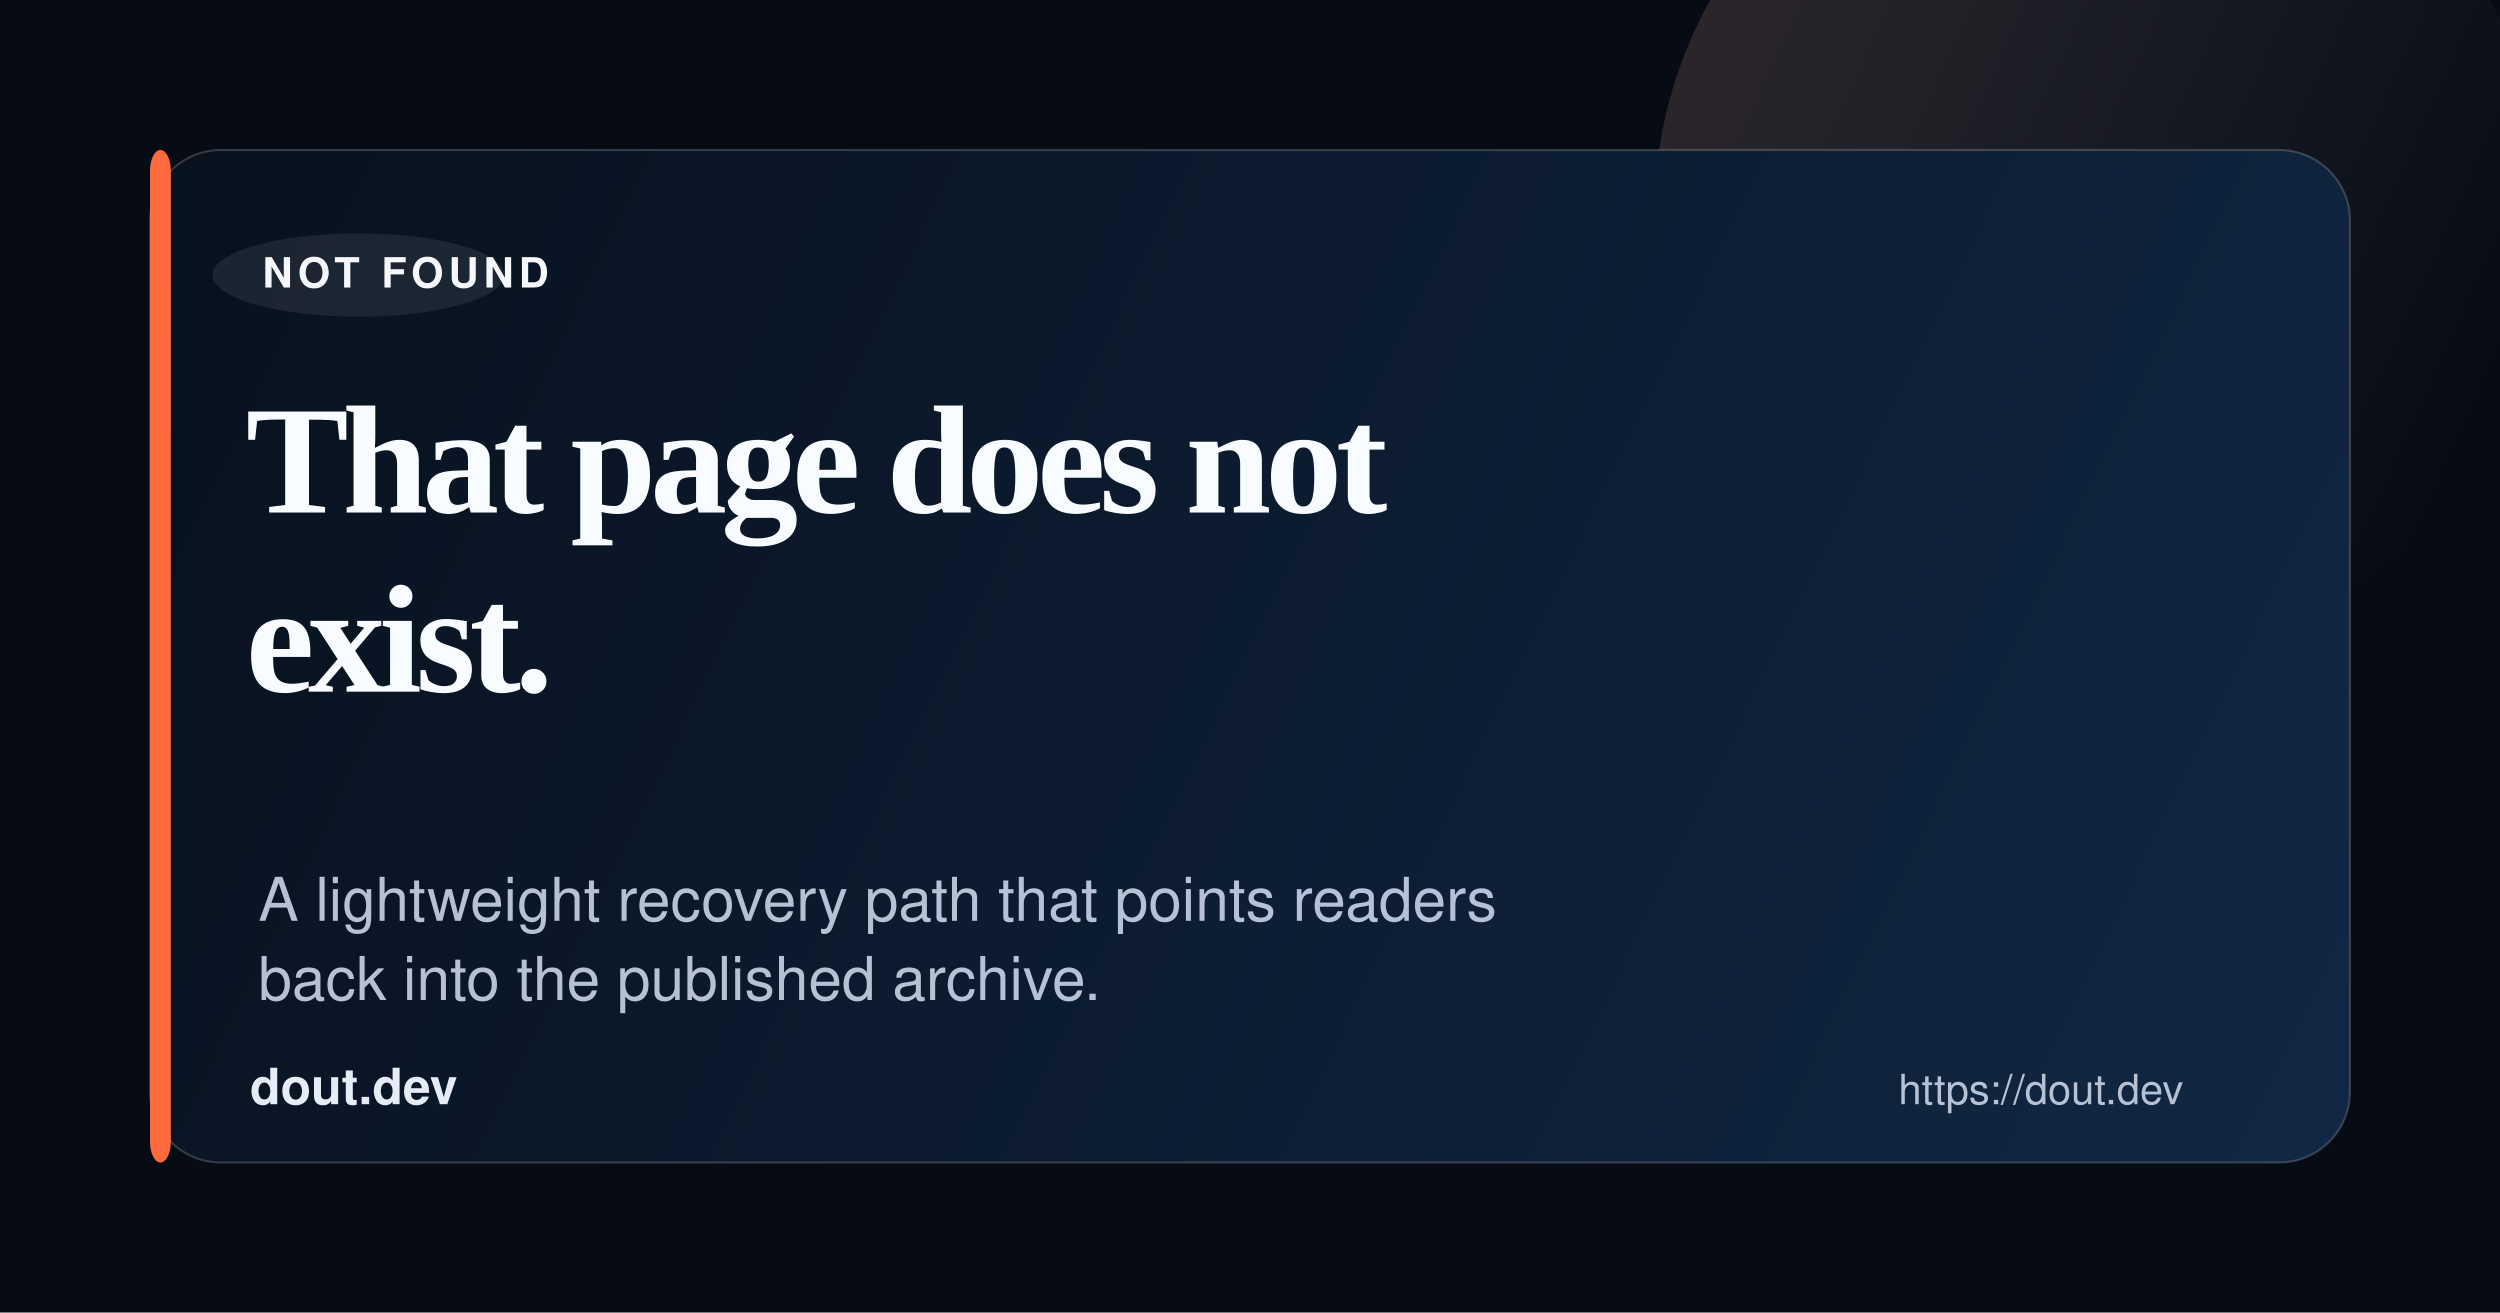
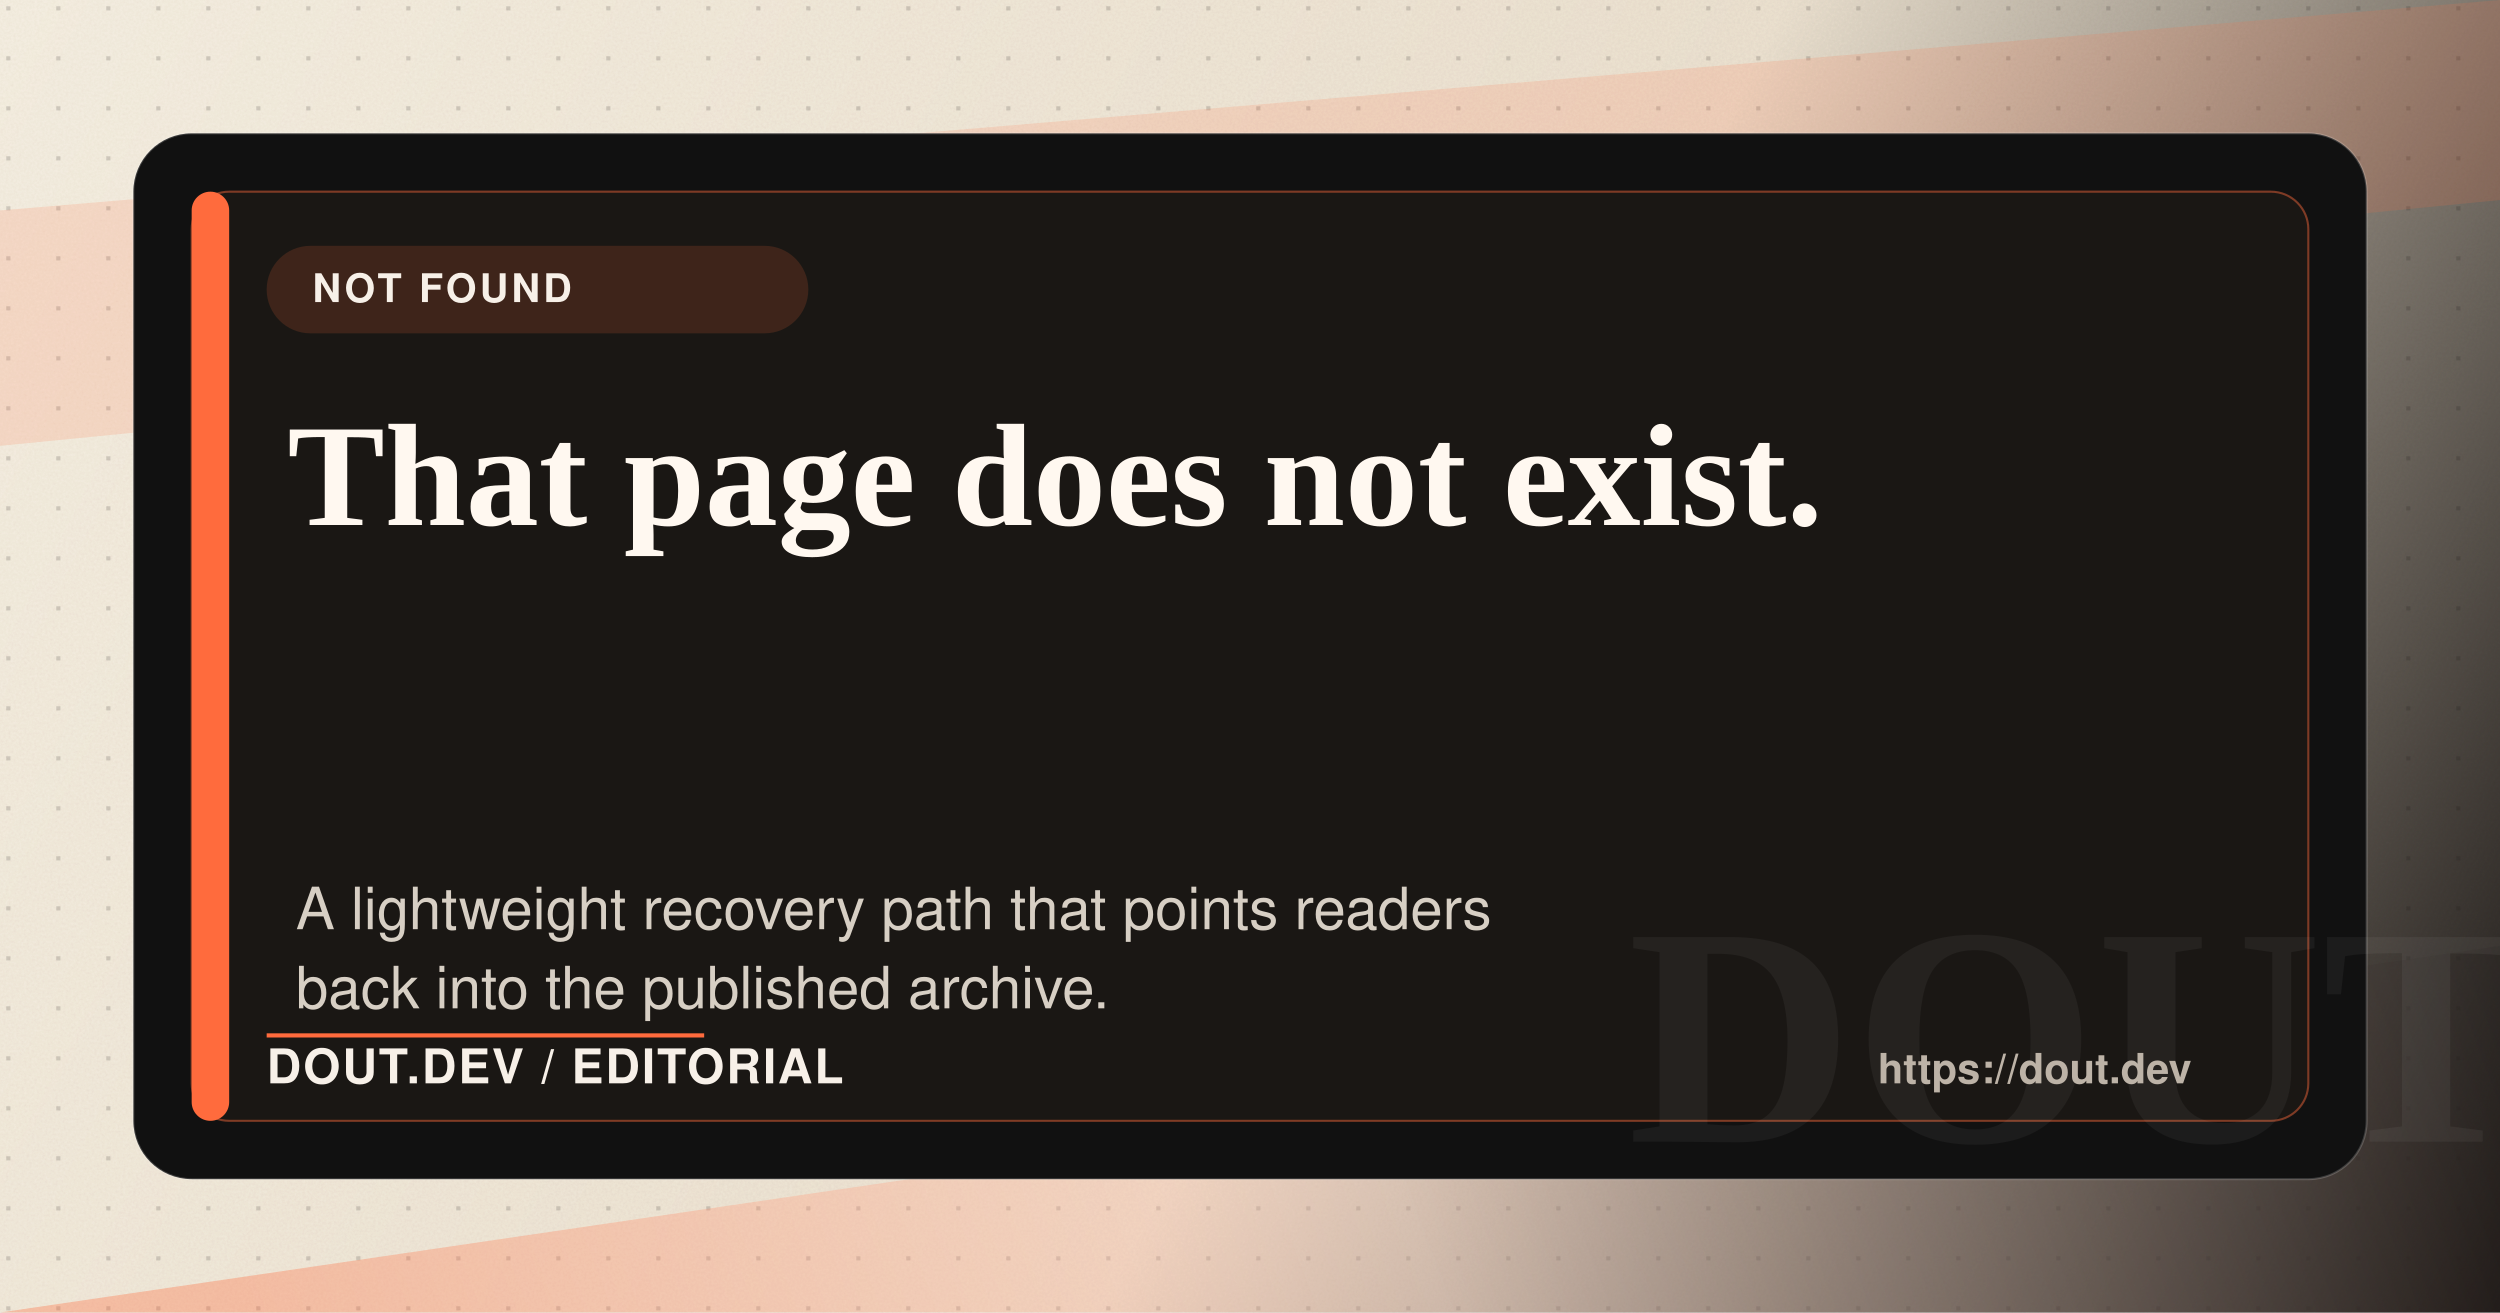
<svg xmlns="http://www.w3.org/2000/svg" width="1200" height="630" viewBox="0 0 1200 630" fill="none">
  <defs>
-     <linearGradient id="bg" x1="98" y1="72" x2="1102" y2="558" gradientUnits="userSpaceOnUse">
-       <stop stop-color="#08111E" />
-       <stop offset="1" stop-color="#112743" />
+     <filter id="paperTexture" x="0" y="0" width="100%" height="100%" color-interpolation-filters="sRGB">
+       <feTurbulence type="fractalNoise" baseFrequency="0.8" numOctaves="3" seed="17" result="noise" />
+       <feColorMatrix in="noise" type="matrix" values="0 0 0 0 0.52 0 0 0 0 0.48 0 0 0 0 0.42 0 0 0 0.08 0" />
+       <feBlend in="SourceGraphic" mode="multiply" />
+     </filter>
+     <linearGradient id="paper" x1="0" y1="0" x2="1200" y2="630" gradientUnits="userSpaceOnUse">
+       <stop stop-color="#F6EFE2" />
+       <stop offset="0.56" stop-color="#ECE2D1" />
+       <stop offset="1" stop-color="#15110F" />
    </linearGradient>
-     <linearGradient id="glow" x1="178" y1="118" x2="1046" y2="512" gradientUnits="userSpaceOnUse">
-       <stop stop-color="#ff6b3d" stop-opacity="0.34" />
-       <stop offset="1" stop-color="#FFFFFF" stop-opacity="0" />
+     <linearGradient id="accentSweep" x1="72" y1="520" x2="1128" y2="120" gradientUnits="userSpaceOnUse">
+       <stop stop-color="#ff6b3d" />
+       <stop offset="0.48" stop-color="#ffd0bf" />
+       <stop offset="1" stop-color="#111111" />
    </linearGradient>
+     <pattern id="dotGrid" width="24" height="24" patternUnits="userSpaceOnUse">
+       <rect x="3" y="3" width="2" height="2" fill="#16120F" fill-opacity="0.16" />
+     </pattern>
  </defs>
-   <rect width="1200" height="630" fill="#060B14" />
-   <circle cx="1008" cy="104" r="214" fill="url(#glow)" />
-   <rect x="72" y="72" width="1056" height="486" rx="34" fill="url(#bg)" stroke="#FFFFFF" stroke-opacity="0.18" />
-   <rect x="72" y="72" width="10" height="486" rx="10" fill="#ff6b3d" />
-   <rect x="102" y="112" width="140" height="40" rx="999" fill="#FFFFFF" fill-opacity="0.08" />
-   <text x="126" y="138" fill="#F5F7FA" font-family="Helvetica, Arial, sans-serif" font-size="20" font-weight="700" letter-spacing="0.12em">NOT FOUND</text>
-   <text x="118" y="246" fill="#F8FBFF" font-family="Georgia, Times New Roman, serif" font-size="74" font-weight="700" letter-spacing="-0.04em">
-     <tspan x="118" dy="0">That page does not</tspan>
-     <tspan x="118" dy="86">exist.</tspan>
+   <rect width="1200" height="630" fill="url(#paper)" filter="url(#paperTexture)" />
+   <rect width="1200" height="630" fill="url(#dotGrid)" />
+   <path d="M0 630 L1200 454 L1200 630 Z" fill="url(#accentSweep)" opacity="0.34" />
+   <path d="M0 101 L1200 0 L1200 96 L0 214 Z" fill="#ff6b3d" opacity="0.16" />
+   <rect x="64" y="64" width="1072" height="502" rx="28" fill="#111111" stroke="#FFFFFF" stroke-opacity="0.18" />
+   <rect x="92" y="92" width="1016" height="446" rx="18" fill="#1A1714" stroke="#ff6b3d" stroke-opacity="0.45" />
+   <rect x="92" y="92" width="18" height="446" rx="9" fill="#ff6b3d" />
+   <rect x="128" y="118" width="260" height="42" rx="21" ry="21" fill="#ff6b3d" fill-opacity="0.16" />
+   <text x="150" y="145" fill="#F7F0E8" font-family="Avenir Next, Segoe UI, Helvetica, Arial, sans-serif" font-size="19" font-weight="800" letter-spacing="0.08em">NOT FOUND</text>
+   <text x="998" y="548" text-anchor="middle" fill="#FFFFFF" fill-opacity="0.05" font-family="Georgia, Times New Roman, serif" font-size="150" font-weight="700" letter-spacing="0">DOUT</text>
+   <text x="138" y="252" fill="#FFF8F0" font-family="Georgia, Times New Roman, serif" font-size="70" font-weight="700" letter-spacing="0">
+     <tspan x="138" dy="0">That page does not exist.</tspan>
  </text>
-   <text x="124" y="442" fill="#B6C2D4" font-family="Helvetica, Arial, sans-serif" font-size="29" font-weight="400">
-     <tspan x="124" dy="0">A lightweight recovery path that points readers</tspan>
-     <tspan x="124" dy="38">back into the published archive.</tspan>
+   <text x="142" y="446" fill="#D7CFC4" font-family="Avenir Next, Segoe UI, Helvetica, Arial, sans-serif" font-size="28" font-weight="500" letter-spacing="0">
+     <tspan x="142" dy="0">A lightweight recovery path that points readers</tspan>
+     <tspan x="142" dy="38">back into the published archive.</tspan>
  </text>
-   <text x="120" y="530" fill="#E5ECF5" font-family="Helvetica, Arial, sans-serif" font-size="24" font-weight="700">dout.dev</text>
-   <text x="1048" y="530" text-anchor="end" fill="#B6C2D4" font-family="Helvetica, Arial, sans-serif" font-size="20" font-weight="400">https://dout.dev</text>
+   <rect x="128" y="496" width="210" height="2" fill="#ff6b3d" />
+   <text x="128" y="520" fill="#F7F0E8" font-family="Avenir Next, Segoe UI, Helvetica, Arial, sans-serif" font-size="23" font-weight="800" letter-spacing="0.04em">DOUT.DEV / EDITORIAL</text>
+   <text x="1052" y="520" text-anchor="end" fill="#BDB3A7" font-family="Avenir Next, Segoe UI, Helvetica, Arial, sans-serif" font-size="20" font-weight="600" letter-spacing="0">https://dout.dev</text>
</svg>
